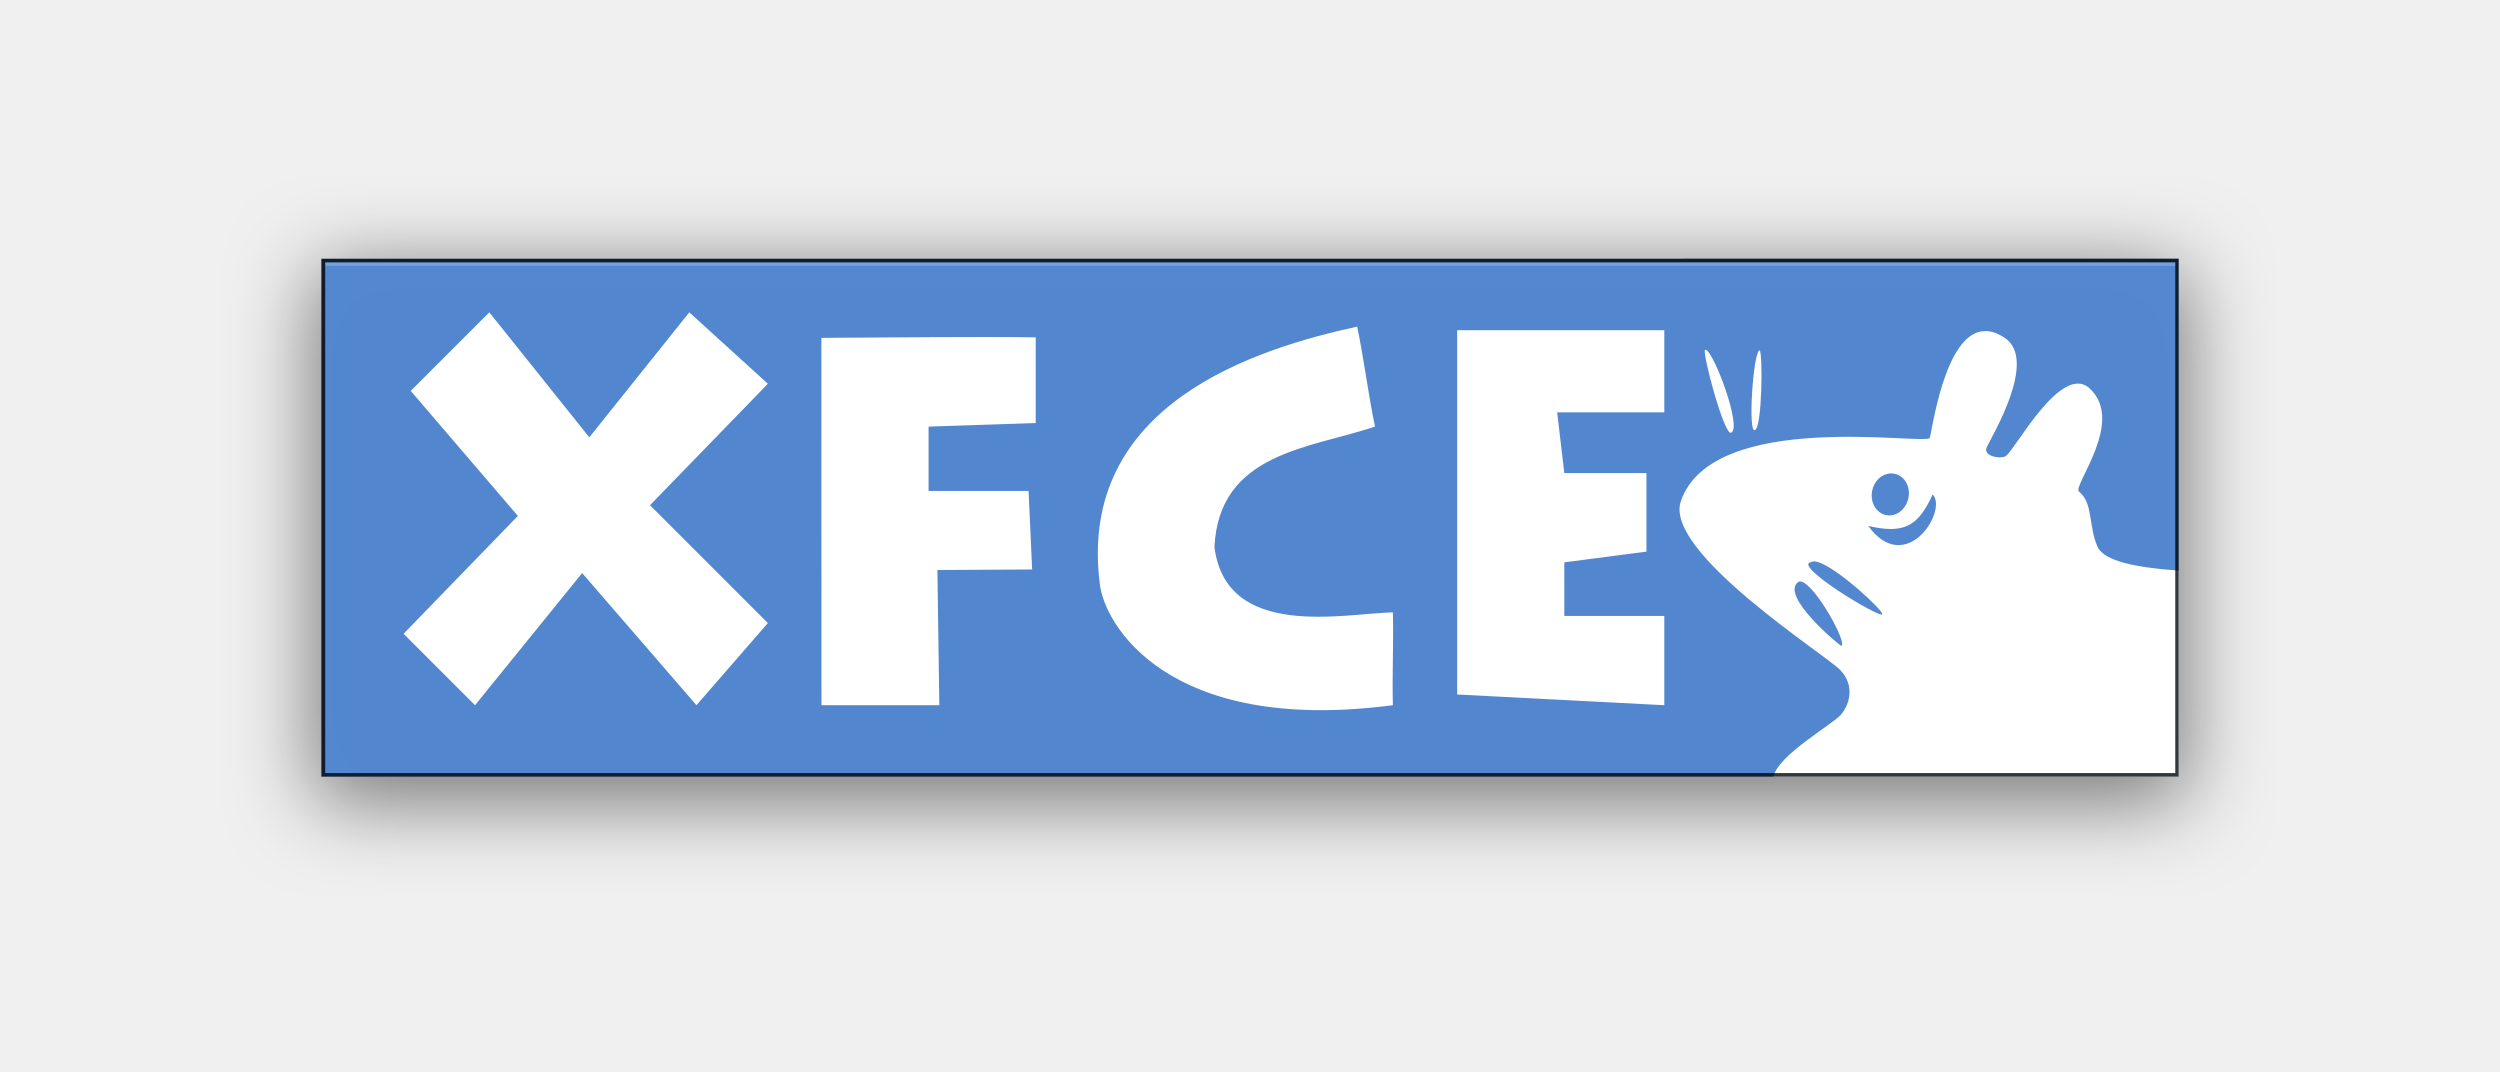
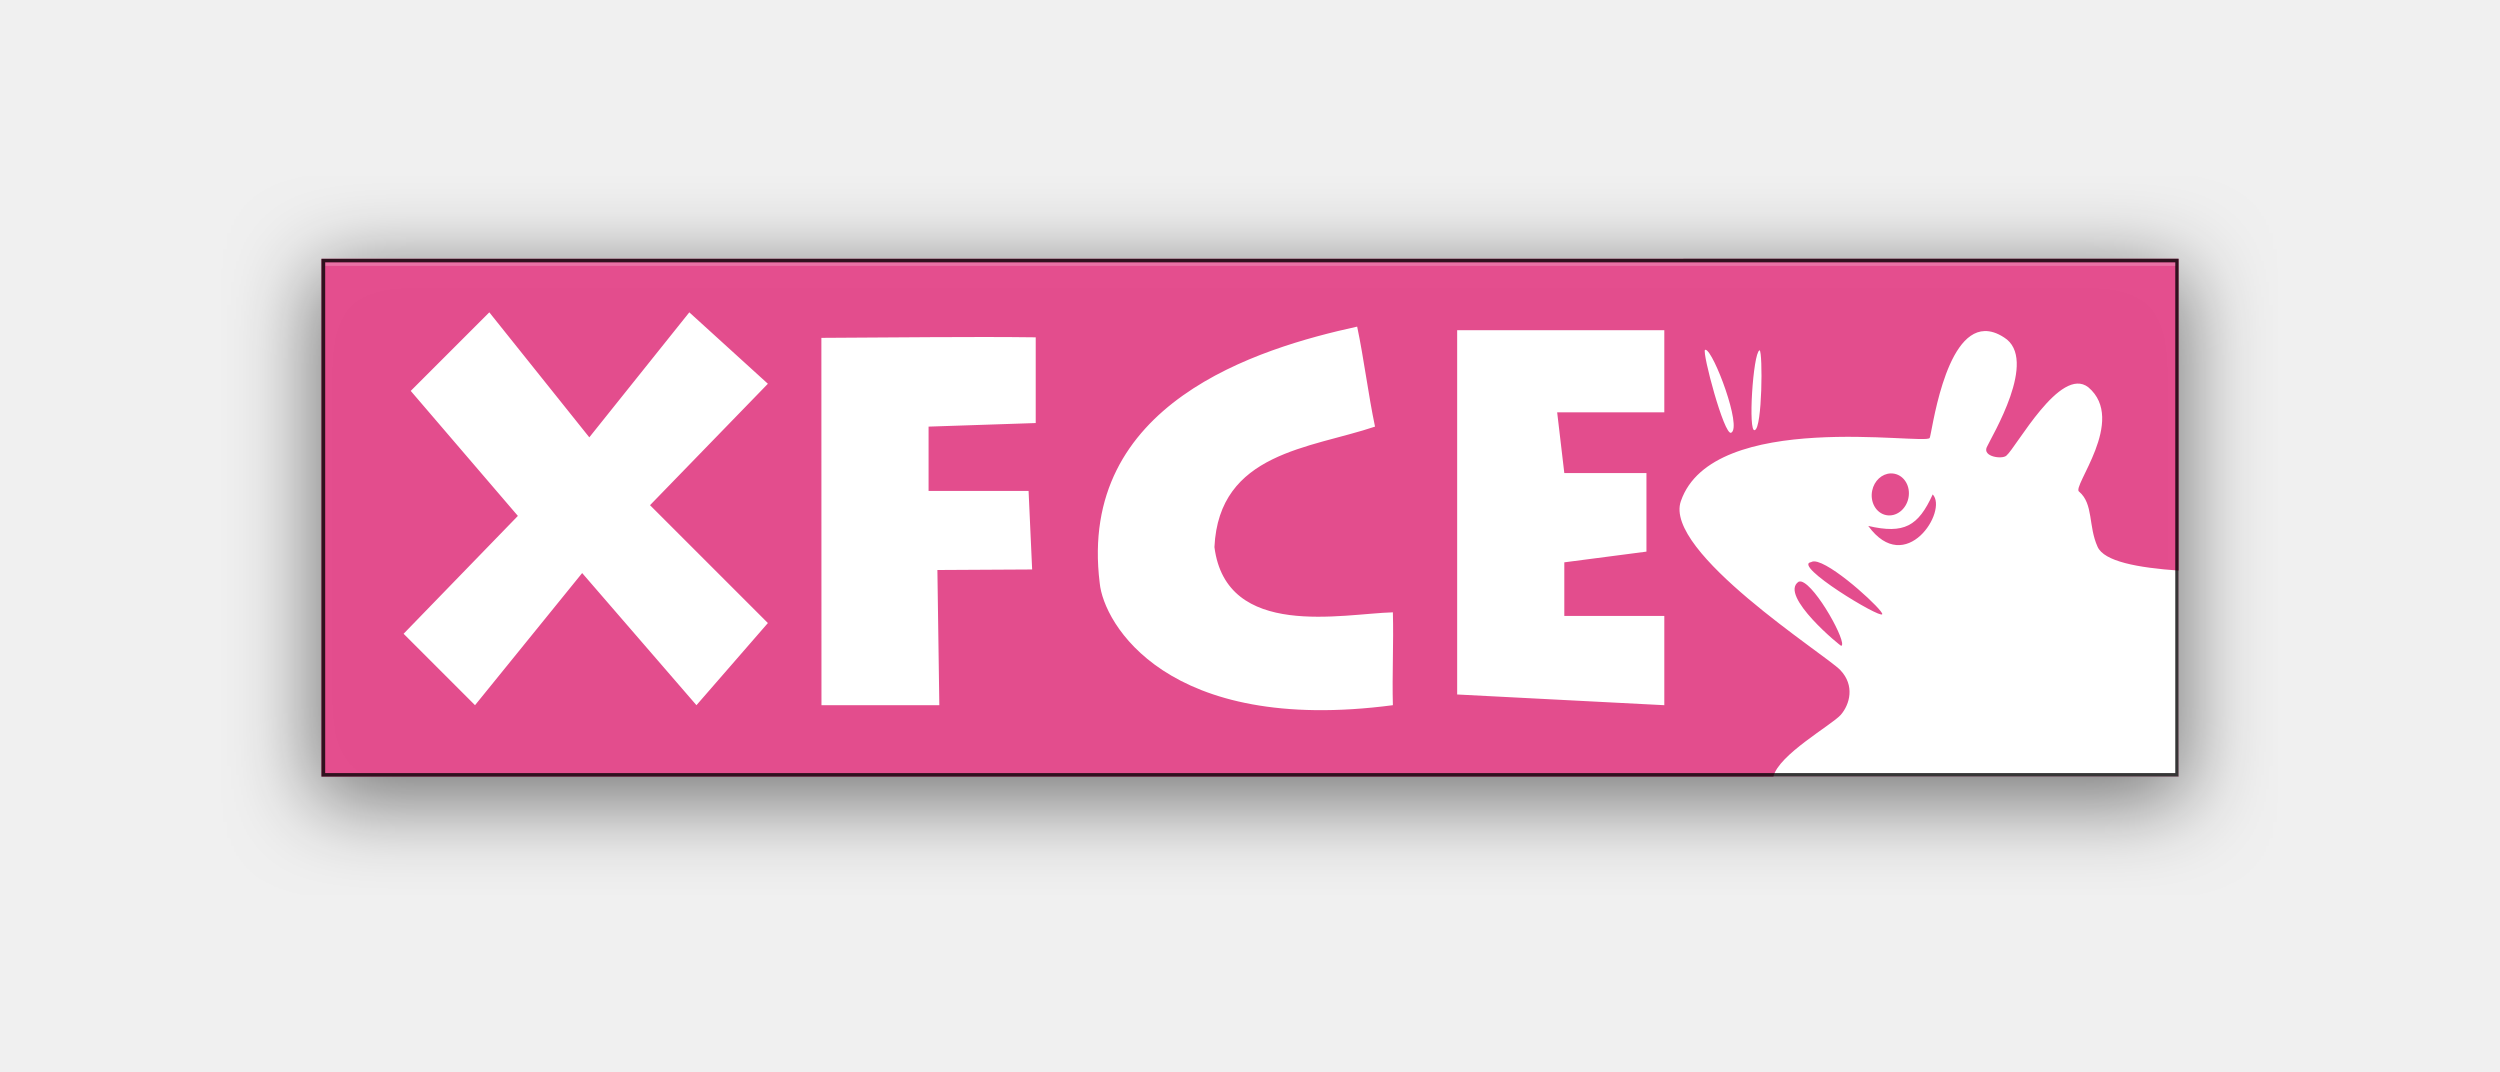
<svg xmlns="http://www.w3.org/2000/svg" height="300" width="700" version="1.1" viewBox="0 0 700 300">
  <defs>
    <mask id="mask4616" maskUnits="userSpaceOnUse">
      <rect height="145" width="520" y="560" x="70" fill="#fff" />
    </mask>
    <filter id="filter4976" style="color-interpolation-filters:sRGB" height="1.385" width="1.107" y="-.193" x="-.054">
      <feGaussianBlur stdDeviation="11.637" />
    </filter>
  </defs>
  <path opacity="0" d="m117 575-22 22 30 35-32 33 20 20 30-37 32 37 20-23-33-33 33-34-22-20-28 35zm243 4c-27.765 6.073-78.334 21.409-72.084 71.824 1.069 11.194 18.701 42.521 82.084 34.176-0.236-8.617 0.236-17.383 0-26-13.974 0.351-46.629 7.738-49.965-18.268 1.26-26.54 26.82-27.62 44.96-33.73-1.896-9.012-3.104-18.988-5-28zm28 1v102l58 3v-25h-28v-15l23-3v-22h-23l-2-17h30v-23zm147.71 0.24c-11.44 0.303-14.834 29.107-15.41 29.945-1.401 2.04-60.739-8.124-69.658 17.666-5.009 14.174 40.478 42.969 44.621 47.301 4.141 4.332 2.69 9.612 0.141 12.559-2.887 3.171-19.709 12.44-18.957 18.625 0.645 3.615 29.93-3.242 31.121-0.316 2.909 5.715-22.977 13.337-16.658 23.721 2.782 2.743 43.15-7.371 43.016-7.184 0.914 0.576 50.255 19.821 91.936 15.865 1.463-0.112 20.546 28.14 23.418 27.881 3.979-0.612-1.36-21.484 0.416-25.035 2.087-1.757 15.21 11.931 17.16 6.785 2.459-6.784-10.361-17.751-8.756-22.252 9.027-25.59 6.763-42.089 0.227-56.787-2.09-5.347 42.668-26.804 73.105-32.707 30.436-5.904 47.414-12.707 45.928-13.959-0.949-0.362-28.051 7.629-45.418 8.777-30.874 1.583-62.223 18.788-77.793 29.148-1.184 0.917-9.572-9.829-20.338-11.346-14.709-2.05-62.228 1.52-66.5-8.301-2.624-5.789-1.113-11.952-5.146-15.408-2.309-1.178 13.472-19.997 2.568-29.234-7.865-6.135-20.189 16.888-22.988 19.178-1.254 1.024-6.649 0.262-5.453-2.406 1.297-2.899 14.625-24.661 4.832-30.736-1.978-1.285-3.778-1.823-5.412-1.779zm-275.9 1.809c-16.614-0.033-49.832 0.1-49.832 0.1l0.02 102.85h33l-0.525-37.852h27.5l-1.97-22.15h-28v-18l30-1-0.961-23.852c-0.002-0.059-3.695-0.088-9.232-0.1zm197.77 3.436c-0.072-0.013-0.122-0.008-0.182 0.023-0.871 0.571 5.362 24.136 7.314 23.209 3.141-1.473-4.9-22.825-7.133-23.232zm15.115 0.139c-0.029-0.02-0.037 0.021-0.068 0.045-1.776 0.816-3.243 23.234-1.291 22.307 2.102-0.545 2.255-21.73 1.359-22.352zm36.697 34.48c0.346-0.01 0.697 0.019 1.049 0.09 2.811 0.567 4.561 3.589 3.916 6.789-0.645 3.2-3.441 5.362-6.252 4.795-2.811-0.567-4.55-3.644-3.904-6.844 0.565-2.8 2.767-4.763 5.191-4.83zm11.76 5.873c4.339 4.598-7.546 23.249-18.053 8.83 10.067 2.34 14.009 0.067 18.053-8.83zm-33.264 18.76c0.311-0.006 0.668 0.051 1.062 0.164 5.524 1.588 18.532 13.741 18.072 14.629-0.455 1.332-25.371-13.769-19.922-14.586 0.21-0.134 0.476-0.201 0.787-0.207zm-3.897 5.617c0.132-0.007 0.269 0.004 0.406 0.043v-0.002c4.104 1.164 12.965 17.34 11.16 17.988 0.15 0.416-17.689-14.169-11.936-17.965 0.113-0.032 0.238-0.057 0.369-0.064z" mask="url(#mask4616)" transform="translate(-42.07,-437.98)" stroke-width=".5" />
  <g transform="translate(62.076 49.573)">
    <rect opacity=".5" height="145" filter="url(#filter4976)" width="520" stroke="#000" y="27.93" x="27.93" stroke-width="4" />
-     <rect fill-opacity=".981" height="145" width="520" y="22.88" x="27.93" fill="#5288d1" />
+     <rect fill-opacity=".981" height="145" width="520" y="22.88" x="27.93" fill="#e54d8e" />
    <path fill-rule="evenodd" fill="#fff" d="m74.93 37.881-22 22 30 35-32 33 20 20 30-37 32 37 20-23-33-33 33-34-22-20-28 35zm243 4c-27.765 6.073-78.334 21.409-72.084 71.824 1.069 11.194 18.701 42.521 82.084 34.176-0.236-8.617 0.236-17.383 0-26-13.974 0.351-46.629 7.738-49.965-18.268 1.268-26.545 26.828-27.618 44.965-33.732-1.896-9.012-3.104-18.988-5-28zm28 1v102l58 3v-25h-28v-15l23-3v-21.997h-23l-2-17h30v-23zm147.71 0.24c-11.44 0.303-14.834 29.107-15.41 29.945-1.401 2.04-60.739-8.124-69.658 17.666-5.009 14.173 40.478 42.969 44.621 47.301 4.141 4.332 2.69 9.612 0.141 12.559-2.687 2.95-17.427 11.176-18.861 17.289h113.46v-57.689c-11.431-0.808-20.899-2.555-22.695-6.684-2.624-5.789-1.113-11.952-5.146-15.408-2.309-1.178 13.472-19.997 2.568-29.234-7.865-6.135-20.189 16.888-22.988 19.178-1.254 1.024-6.649 0.262-5.453-2.406 1.297-2.899 14.625-24.661 4.832-30.736-1.978-1.285-3.778-1.823-5.412-1.779zm-325.73 1.908 0.025 102.85h33l-0.54-37.85 26.53-0.15-1-21.999h-28v-18l30-1 0-24.001c-18.441-0.243-40.12 0.072-60.026 0.149zm247.6 3.336c-0.072-0.013-0.122-0.008-0.182 0.023-0.871 0.571 5.362 24.136 7.314 23.209 3.141-1.473-4.9-22.825-7.133-23.232zm15.115 0.139c-0.029-0.02-0.037 0.021-0.068 0.045-1.776 0.816-3.243 23.234-1.291 22.307 2.102-0.545 2.255-21.73 1.359-22.352zm36.697 34.48c0.346-0.01 0.697 0.019 1.049 0.09 2.811 0.567 4.561 3.589 3.916 6.789-0.645 3.2-3.441 5.362-6.252 4.795-2.811-0.567-4.55-3.644-3.904-6.844 0.565-2.8 2.767-4.763 5.191-4.83zm11.76 5.873c4.339 4.598-7.546 23.249-18.053 8.83 10.067 2.34 14.009 0.067 18.053-8.83zm-33.264 18.76c0.311-0.006 0.668 0.051 1.062 0.164 5.524 1.588 18.532 13.741 18.072 14.629-0.455 1.332-25.371-13.769-19.922-14.586 0.21-0.134 0.476-0.201 0.787-0.207zm-3.897 5.617c0.132-0.007 0.269 0.004 0.406 0.043v-0.002c4.104 1.164 12.965 17.34 11.16 17.988 0.15 0.416-17.689-14.169-11.936-17.965 0.113-0.032 0.238-0.058 0.369-0.064z" />
    <rect opacity=".2" height="1" width="518.31" y="23.88" x="28.979" fill="#fff" />
    <path opacity=".8" fill-opacity=".981" d="m27.93 22.881v145h520v-145l-520 0.001zm1.049 1h518.02v143.01h-518.02l-0.003-143.01z" />
  </g>
</svg>
